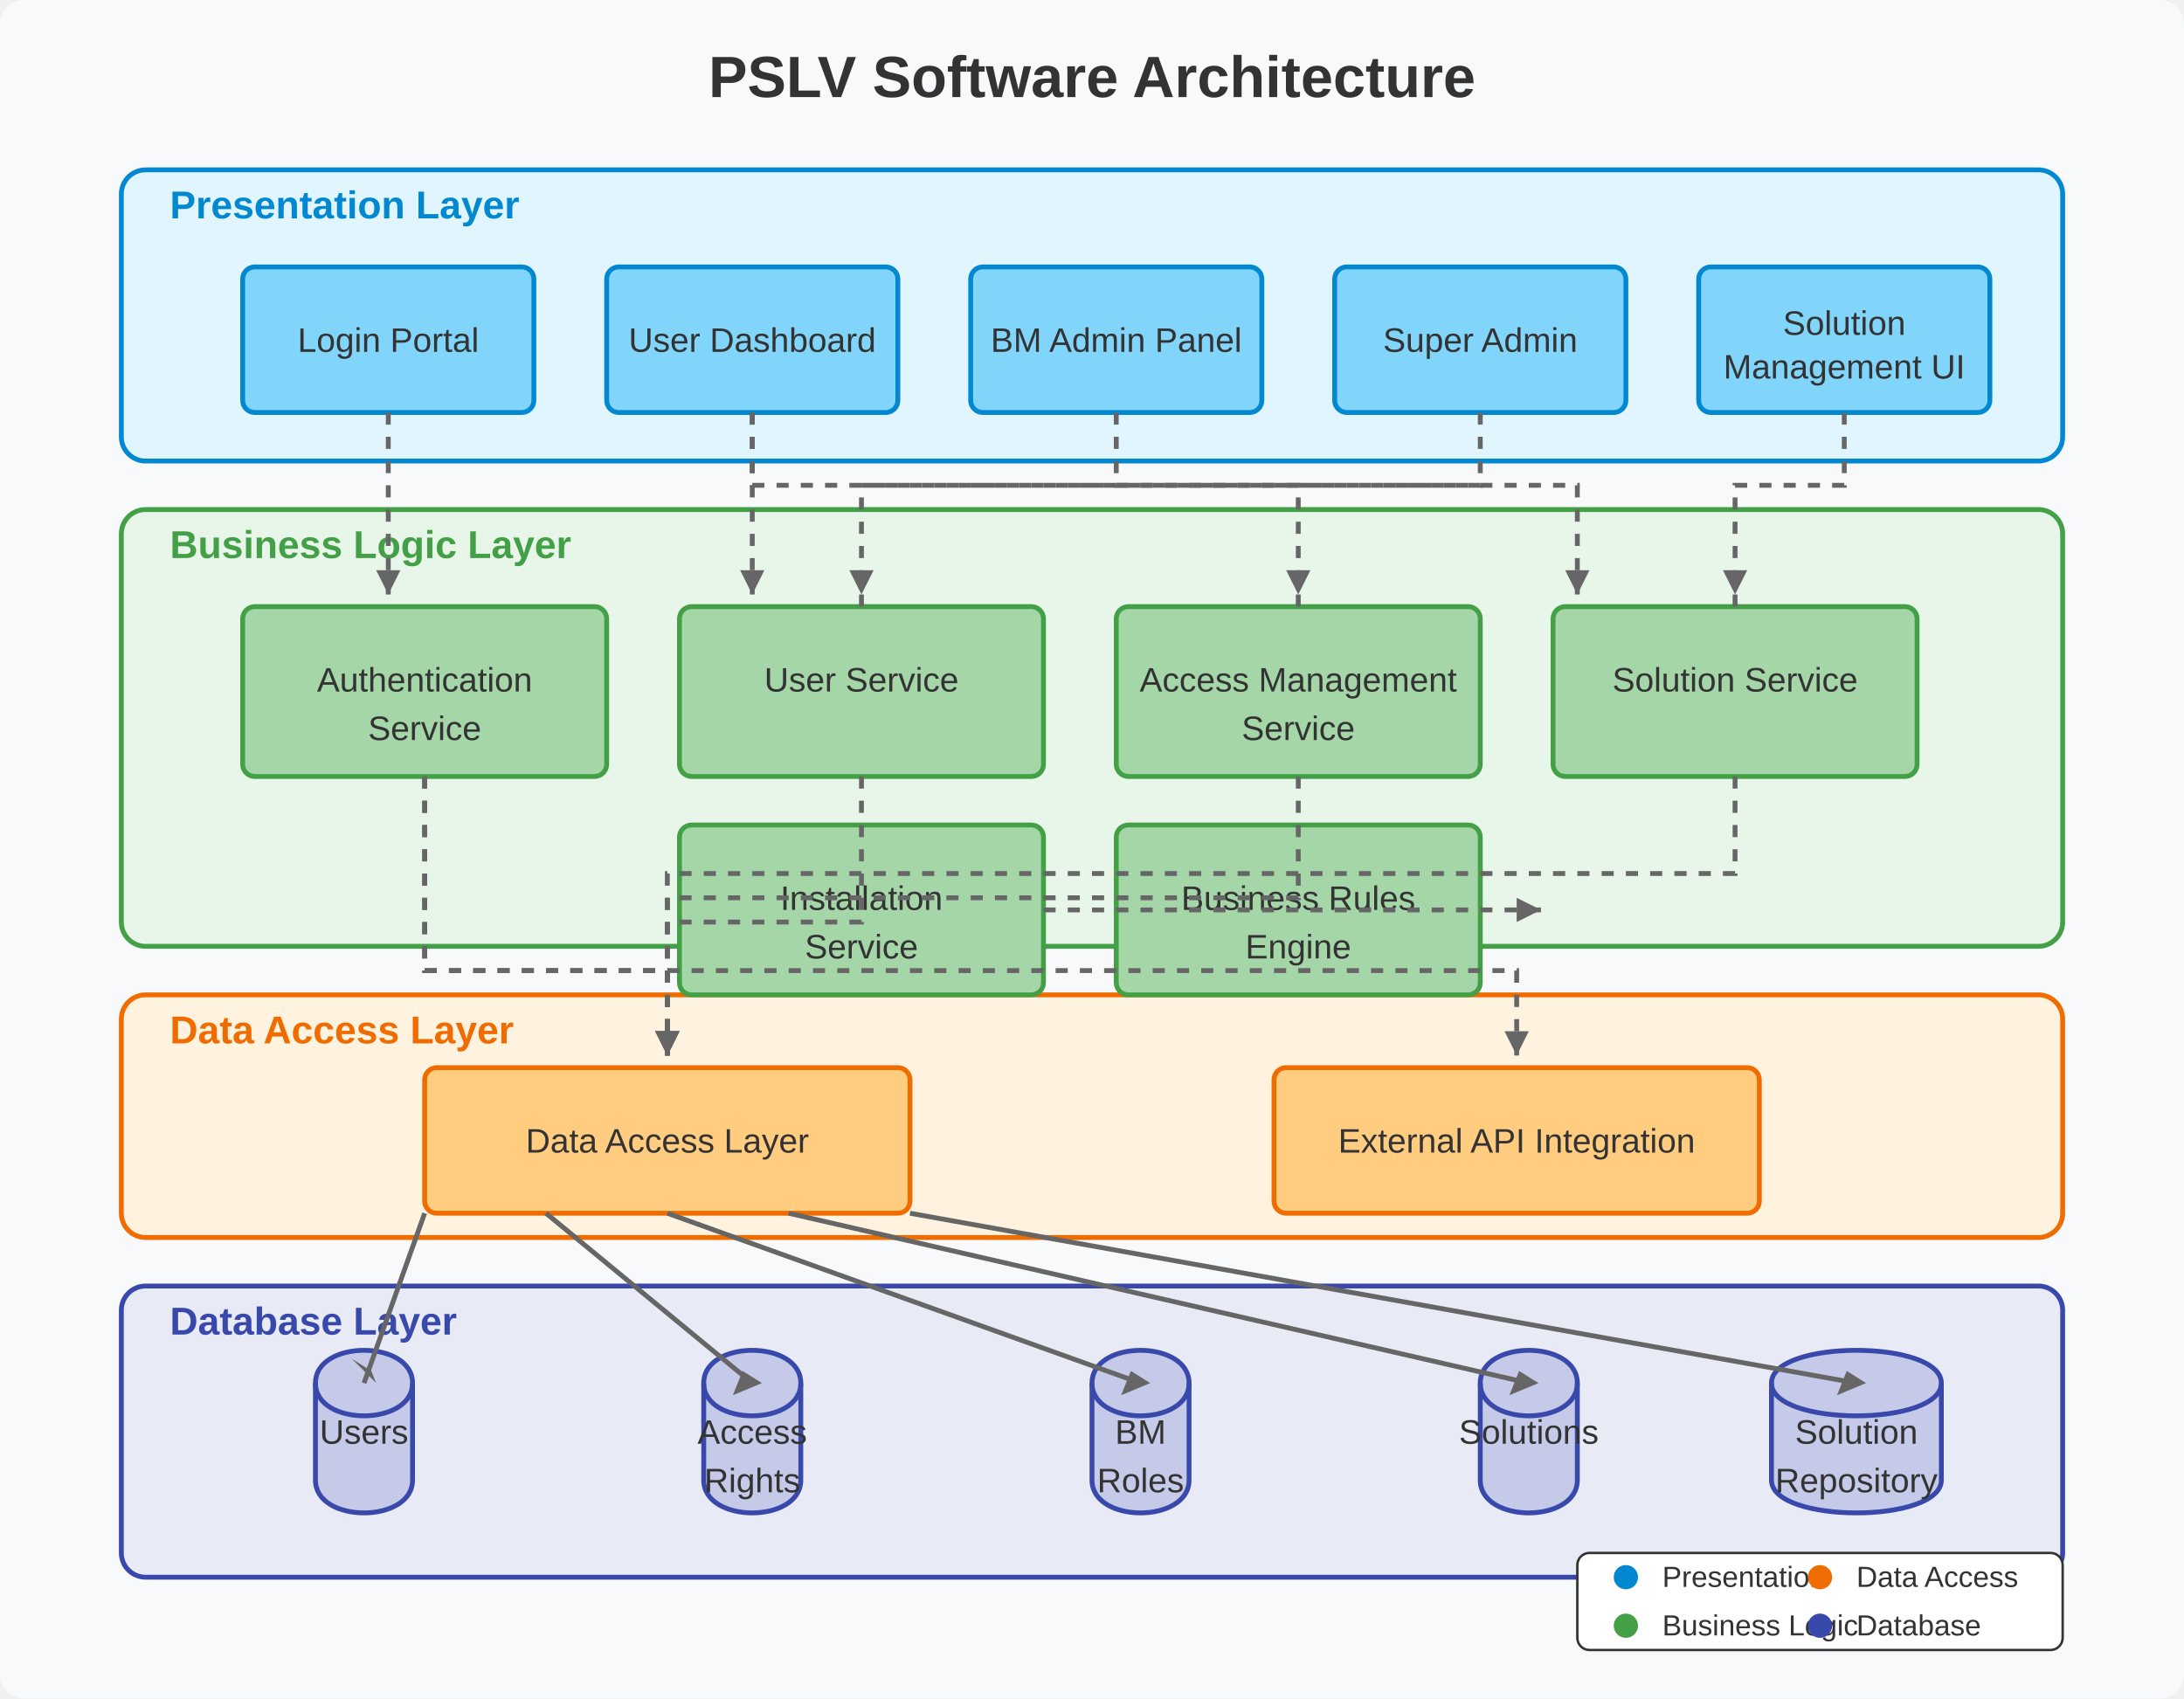
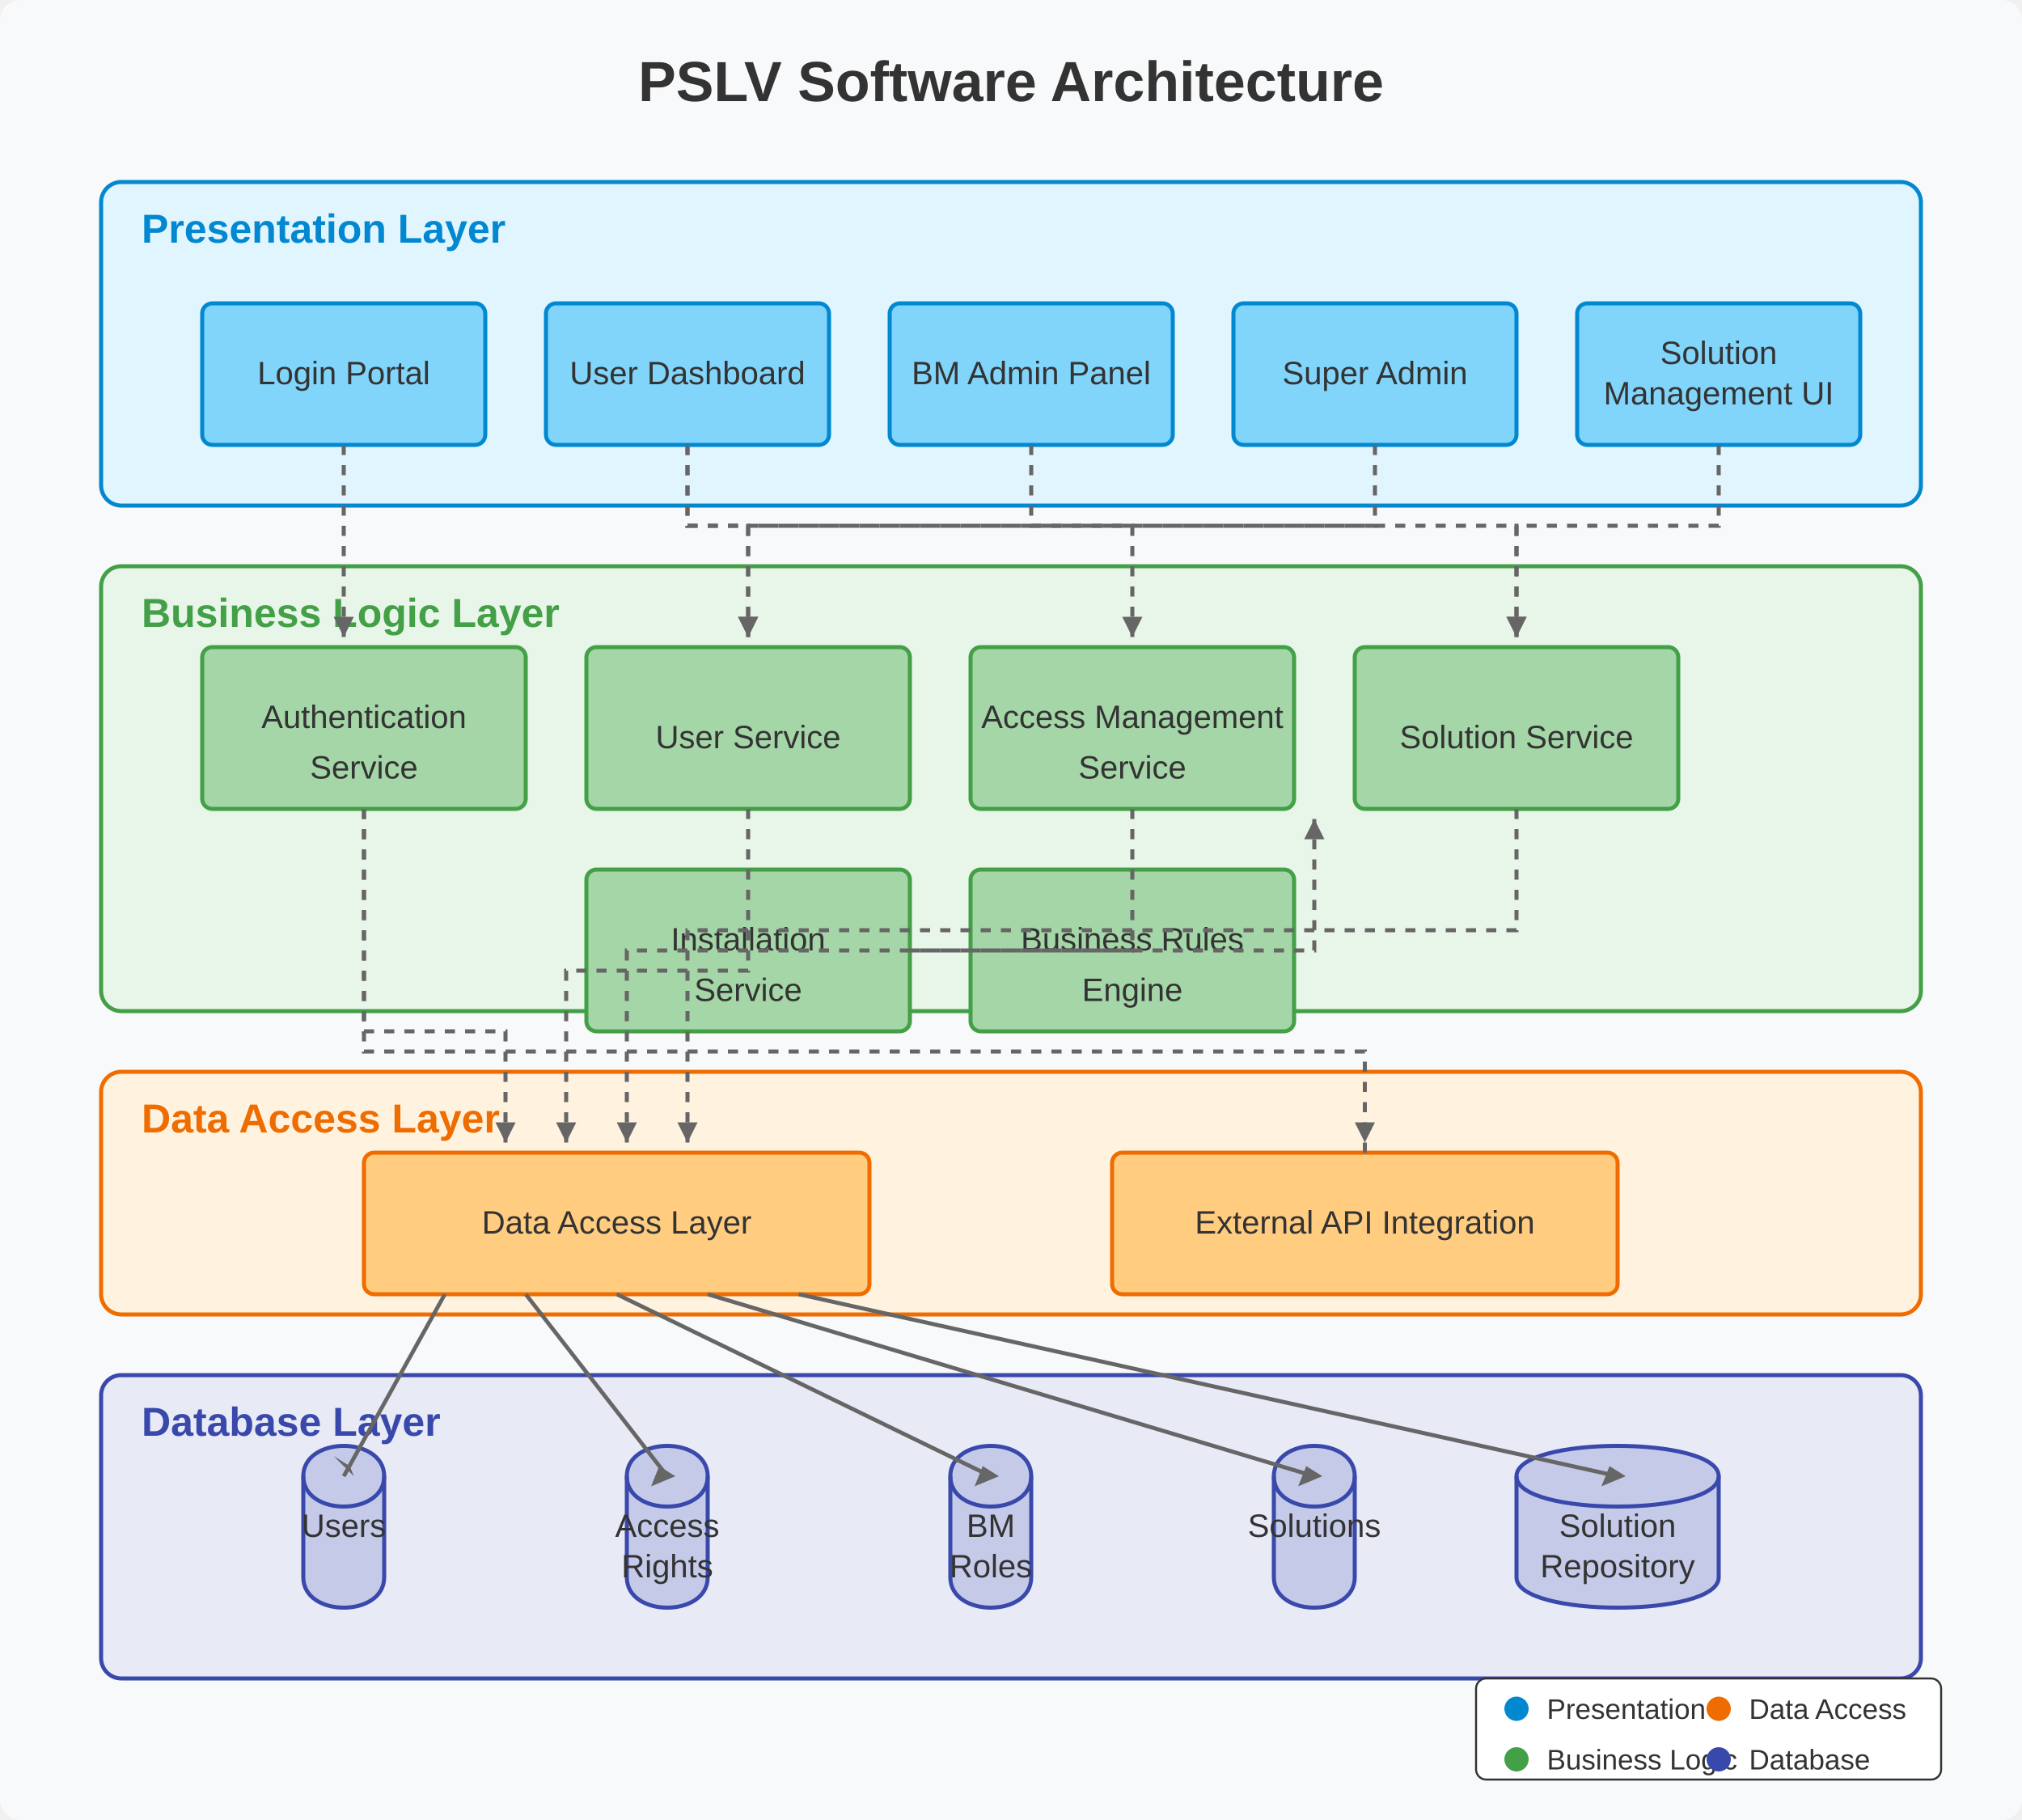
- <svg xmlns="http://www.w3.org/2000/svg" viewBox="0 0 900 700">
-   <rect width="900" height="700" fill="#f8f9fa" rx="10" ry="10" />
-   <text x="450" y="40" font-family="Arial, sans-serif" font-size="24" font-weight="bold" text-anchor="middle" fill="#333">PSLV Software Architecture</text>
-   <rect x="50" y="70" width="800" height="120" fill="#e1f5fe" rx="10" ry="10" stroke="#0288d1" stroke-width="2" />
-   <rect x="50" y="210" width="800" height="180" fill="#e8f5e9" rx="10" ry="10" stroke="#43a047" stroke-width="2" />
-   <rect x="50" y="410" width="800" height="100" fill="#fff3e0" rx="10" ry="10" stroke="#ef6c00" stroke-width="2" />
-   <rect x="50" y="530" width="800" height="120" fill="#e8eaf6" rx="10" ry="10" stroke="#3949ab" stroke-width="2" />
-   <text x="70" y="90" font-family="Arial, sans-serif" font-size="16" font-weight="bold" fill="#0288d1">Presentation Layer</text>
-   <text x="70" y="230" font-family="Arial, sans-serif" font-size="16" font-weight="bold" fill="#43a047">Business Logic Layer</text>
-   <text x="70" y="430" font-family="Arial, sans-serif" font-size="16" font-weight="bold" fill="#ef6c00">Data Access Layer</text>
-   <text x="70" y="550" font-family="Arial, sans-serif" font-size="16" font-weight="bold" fill="#3949ab">Database Layer</text>
-   <rect x="100" y="110" width="120" height="60" rx="5" ry="5" fill="#81d4fa" stroke="#0288d1" stroke-width="2" />
-   <text x="160" y="145" font-family="Arial, sans-serif" font-size="14" text-anchor="middle" fill="#333">Login Portal</text>
-   <rect x="250" y="110" width="120" height="60" rx="5" ry="5" fill="#81d4fa" stroke="#0288d1" stroke-width="2" />
-   <text x="310" y="145" font-family="Arial, sans-serif" font-size="14" text-anchor="middle" fill="#333">User Dashboard</text>
-   <rect x="400" y="110" width="120" height="60" rx="5" ry="5" fill="#81d4fa" stroke="#0288d1" stroke-width="2" />
-   <text x="460" y="145" font-family="Arial, sans-serif" font-size="14" text-anchor="middle" fill="#333">BM Admin Panel</text>
-   <rect x="550" y="110" width="120" height="60" rx="5" ry="5" fill="#81d4fa" stroke="#0288d1" stroke-width="2" />
-   <text x="610" y="145" font-family="Arial, sans-serif" font-size="14" text-anchor="middle" fill="#333">Super Admin</text>
-   <rect x="700" y="110" width="120" height="60" rx="5" ry="5" fill="#81d4fa" stroke="#0288d1" stroke-width="2" />
-   <text x="760" y="138" font-family="Arial, sans-serif" font-size="14" text-anchor="middle" fill="#333">Solution</text>
-   <text x="760" y="156" font-family="Arial, sans-serif" font-size="14" text-anchor="middle" fill="#333">Management UI</text>
-   <rect x="100" y="250" width="150" height="70" rx="5" ry="5" fill="#a5d6a7" stroke="#43a047" stroke-width="2" />
-   <text x="175" y="285" font-family="Arial, sans-serif" font-size="14" text-anchor="middle" fill="#333">Authentication</text>
-   <text x="175" y="305" font-family="Arial, sans-serif" font-size="14" text-anchor="middle" fill="#333">Service</text>
-   <rect x="280" y="250" width="150" height="70" rx="5" ry="5" fill="#a5d6a7" stroke="#43a047" stroke-width="2" />
-   <text x="355" y="285" font-family="Arial, sans-serif" font-size="14" text-anchor="middle" fill="#333">User Service</text>
-   <rect x="460" y="250" width="150" height="70" rx="5" ry="5" fill="#a5d6a7" stroke="#43a047" stroke-width="2" />
-   <text x="535" y="285" font-family="Arial, sans-serif" font-size="14" text-anchor="middle" fill="#333">Access Management</text>
-   <text x="535" y="305" font-family="Arial, sans-serif" font-size="14" text-anchor="middle" fill="#333">Service</text>
-   <rect x="640" y="250" width="150" height="70" rx="5" ry="5" fill="#a5d6a7" stroke="#43a047" stroke-width="2" />
-   <text x="715" y="285" font-family="Arial, sans-serif" font-size="14" text-anchor="middle" fill="#333">Solution Service</text>
-   <rect x="280" y="340" width="150" height="70" rx="5" ry="5" fill="#a5d6a7" stroke="#43a047" stroke-width="2" />
-   <text x="355" y="375" font-family="Arial, sans-serif" font-size="14" text-anchor="middle" fill="#333">Installation</text>
-   <text x="355" y="395" font-family="Arial, sans-serif" font-size="14" text-anchor="middle" fill="#333">Service</text>
-   <rect x="460" y="340" width="150" height="70" rx="5" ry="5" fill="#a5d6a7" stroke="#43a047" stroke-width="2" />
-   <text x="535" y="375" font-family="Arial, sans-serif" font-size="14" text-anchor="middle" fill="#333">Business Rules</text>
-   <text x="535" y="395" font-family="Arial, sans-serif" font-size="14" text-anchor="middle" fill="#333">Engine</text>
-   <rect x="175" y="440" width="200" height="60" rx="5" ry="5" fill="#ffcc80" stroke="#ef6c00" stroke-width="2" />
-   <text x="275" y="475" font-family="Arial, sans-serif" font-size="14" text-anchor="middle" fill="#333">Data Access Layer</text>
-   <rect x="525" y="440" width="200" height="60" rx="5" ry="5" fill="#ffcc80" stroke="#ef6c00" stroke-width="2" />
-   <text x="625" y="475" font-family="Arial, sans-serif" font-size="14" text-anchor="middle" fill="#333">External API Integration</text>
+ <svg xmlns="http://www.w3.org/2000/svg" viewBox="0 0 1000 900">
+   <rect width="1000" height="900" fill="#f8f9fa" rx="10" ry="10" />
+   <text x="500" y="50" font-family="Arial, sans-serif" font-size="28" font-weight="bold" text-anchor="middle" fill="#333">PSLV Software Architecture</text>
+   <rect x="50" y="90" width="900" height="160" fill="#e1f5fe" rx="10" ry="10" stroke="#0288d1" stroke-width="2" />
+   <rect x="50" y="280" width="900" height="220" fill="#e8f5e9" rx="10" ry="10" stroke="#43a047" stroke-width="2" />
+   <rect x="50" y="530" width="900" height="120" fill="#fff3e0" rx="10" ry="10" stroke="#ef6c00" stroke-width="2" />
+   <rect x="50" y="680" width="900" height="150" fill="#e8eaf6" rx="10" ry="10" stroke="#3949ab" stroke-width="2" />
+   <text x="70" y="120" font-family="Arial, sans-serif" font-size="20" font-weight="bold" fill="#0288d1">Presentation Layer</text>
+   <text x="70" y="310" font-family="Arial, sans-serif" font-size="20" font-weight="bold" fill="#43a047">Business Logic Layer</text>
+   <text x="70" y="560" font-family="Arial, sans-serif" font-size="20" font-weight="bold" fill="#ef6c00">Data Access Layer</text>
+   <text x="70" y="710" font-family="Arial, sans-serif" font-size="20" font-weight="bold" fill="#3949ab">Database Layer</text>
+   <rect x="100" y="150" width="140" height="70" rx="5" ry="5" fill="#81d4fa" stroke="#0288d1" stroke-width="2" />
+   <text x="170" y="190" font-family="Arial, sans-serif" font-size="16" text-anchor="middle" fill="#333">Login Portal</text>
+   <rect x="270" y="150" width="140" height="70" rx="5" ry="5" fill="#81d4fa" stroke="#0288d1" stroke-width="2" />
+   <text x="340" y="190" font-family="Arial, sans-serif" font-size="16" text-anchor="middle" fill="#333">User Dashboard</text>
+   <rect x="440" y="150" width="140" height="70" rx="5" ry="5" fill="#81d4fa" stroke="#0288d1" stroke-width="2" />
+   <text x="510" y="190" font-family="Arial, sans-serif" font-size="16" text-anchor="middle" fill="#333">BM Admin Panel</text>
+   <rect x="610" y="150" width="140" height="70" rx="5" ry="5" fill="#81d4fa" stroke="#0288d1" stroke-width="2" />
+   <text x="680" y="190" font-family="Arial, sans-serif" font-size="16" text-anchor="middle" fill="#333">Super Admin</text>
+   <rect x="780" y="150" width="140" height="70" rx="5" ry="5" fill="#81d4fa" stroke="#0288d1" stroke-width="2" />
+   <text x="850" y="180" font-family="Arial, sans-serif" font-size="16" text-anchor="middle" fill="#333">Solution</text>
+   <text x="850" y="200" font-family="Arial, sans-serif" font-size="16" text-anchor="middle" fill="#333">Management UI</text>
+   <rect x="100" y="320" width="160" height="80" rx="5" ry="5" fill="#a5d6a7" stroke="#43a047" stroke-width="2" />
+   <text x="180" y="360" font-family="Arial, sans-serif" font-size="16" text-anchor="middle" fill="#333">Authentication</text>
+   <text x="180" y="385" font-family="Arial, sans-serif" font-size="16" text-anchor="middle" fill="#333">Service</text>
+   <rect x="290" y="320" width="160" height="80" rx="5" ry="5" fill="#a5d6a7" stroke="#43a047" stroke-width="2" />
+   <text x="370" y="370" font-family="Arial, sans-serif" font-size="16" text-anchor="middle" fill="#333">User Service</text>
+   <rect x="480" y="320" width="160" height="80" rx="5" ry="5" fill="#a5d6a7" stroke="#43a047" stroke-width="2" />
+   <text x="560" y="360" font-family="Arial, sans-serif" font-size="16" text-anchor="middle" fill="#333">Access Management</text>
+   <text x="560" y="385" font-family="Arial, sans-serif" font-size="16" text-anchor="middle" fill="#333">Service</text>
+   <rect x="670" y="320" width="160" height="80" rx="5" ry="5" fill="#a5d6a7" stroke="#43a047" stroke-width="2" />
+   <text x="750" y="370" font-family="Arial, sans-serif" font-size="16" text-anchor="middle" fill="#333">Solution Service</text>
+   <rect x="290" y="430" width="160" height="80" rx="5" ry="5" fill="#a5d6a7" stroke="#43a047" stroke-width="2" />
+   <text x="370" y="470" font-family="Arial, sans-serif" font-size="16" text-anchor="middle" fill="#333">Installation</text>
+   <text x="370" y="495" font-family="Arial, sans-serif" font-size="16" text-anchor="middle" fill="#333">Service</text>
+   <rect x="480" y="430" width="160" height="80" rx="5" ry="5" fill="#a5d6a7" stroke="#43a047" stroke-width="2" />
+   <text x="560" y="470" font-family="Arial, sans-serif" font-size="16" text-anchor="middle" fill="#333">Business Rules</text>
+   <text x="560" y="495" font-family="Arial, sans-serif" font-size="16" text-anchor="middle" fill="#333">Engine</text>
+   <rect x="180" y="570" width="250" height="70" rx="5" ry="5" fill="#ffcc80" stroke="#ef6c00" stroke-width="2" />
+   <text x="305" y="610" font-family="Arial, sans-serif" font-size="16" text-anchor="middle" fill="#333">Data Access Layer</text>
+   <rect x="550" y="570" width="250" height="70" rx="5" ry="5" fill="#ffcc80" stroke="#ef6c00" stroke-width="2" />
+   <text x="675" y="610" font-family="Arial, sans-serif" font-size="16" text-anchor="middle" fill="#333">External API Integration</text>
  <g>
-     <path d="M130,570 C130,552 170,552 170,570 L170,610 C170,628 130,628 130,610 Z" fill="#c5cae9" stroke="#3949ab" stroke-width="2" />
-     <path d="M130,570 C130,588 170,588 170,570" fill="none" stroke="#3949ab" stroke-width="2" />
-     <text x="150" y="595" font-family="Arial, sans-serif" font-size="14" text-anchor="middle" fill="#333">Users</text>
+     <path d="M150,730 C150,710 190,710 190,730 L190,780 C190,800 150,800 150,780 Z" fill="#c5cae9" stroke="#3949ab" stroke-width="2" />
+     <path d="M150,730 C150,750 190,750 190,730" fill="none" stroke="#3949ab" stroke-width="2" />
+     <text x="170" y="760" font-family="Arial, sans-serif" font-size="16" text-anchor="middle" fill="#333">Users</text>
  </g>
  <g>
-     <path d="M290,570 C290,552 330,552 330,570 L330,610 C330,628 290,628 290,610 Z" fill="#c5cae9" stroke="#3949ab" stroke-width="2" />
-     <path d="M290,570 C290,588 330,588 330,570" fill="none" stroke="#3949ab" stroke-width="2" />
-     <text x="310" y="595" font-family="Arial, sans-serif" font-size="14" text-anchor="middle" fill="#333">Access</text>
-     <text x="310" y="615" font-family="Arial, sans-serif" font-size="14" text-anchor="middle" fill="#333">Rights</text>
+     <path d="M310,730 C310,710 350,710 350,730 L350,780 C350,800 310,800 310,780 Z" fill="#c5cae9" stroke="#3949ab" stroke-width="2" />
+     <path d="M310,730 C310,750 350,750 350,730" fill="none" stroke="#3949ab" stroke-width="2" />
+     <text x="330" y="760" font-family="Arial, sans-serif" font-size="16" text-anchor="middle" fill="#333">Access</text>
+     <text x="330" y="780" font-family="Arial, sans-serif" font-size="16" text-anchor="middle" fill="#333">Rights</text>
  </g>
  <g>
-     <path d="M450,570 C450,552 490,552 490,570 L490,610 C490,628 450,628 450,610 Z" fill="#c5cae9" stroke="#3949ab" stroke-width="2" />
-     <path d="M450,570 C450,588 490,588 490,570" fill="none" stroke="#3949ab" stroke-width="2" />
-     <text x="470" y="595" font-family="Arial, sans-serif" font-size="14" text-anchor="middle" fill="#333">BM</text>
-     <text x="470" y="615" font-family="Arial, sans-serif" font-size="14" text-anchor="middle" fill="#333">Roles</text>
+     <path d="M470,730 C470,710 510,710 510,730 L510,780 C510,800 470,800 470,780 Z" fill="#c5cae9" stroke="#3949ab" stroke-width="2" />
+     <path d="M470,730 C470,750 510,750 510,730" fill="none" stroke="#3949ab" stroke-width="2" />
+     <text x="490" y="760" font-family="Arial, sans-serif" font-size="16" text-anchor="middle" fill="#333">BM</text>
+     <text x="490" y="780" font-family="Arial, sans-serif" font-size="16" text-anchor="middle" fill="#333">Roles</text>
  </g>
  <g>
-     <path d="M610,570 C610,552 650,552 650,570 L650,610 C650,628 610,628 610,610 Z" fill="#c5cae9" stroke="#3949ab" stroke-width="2" />
-     <path d="M610,570 C610,588 650,588 650,570" fill="none" stroke="#3949ab" stroke-width="2" />
-     <text x="630" y="595" font-family="Arial, sans-serif" font-size="14" text-anchor="middle" fill="#333">Solutions</text>
+     <path d="M630,730 C630,710 670,710 670,730 L670,780 C670,800 630,800 630,780 Z" fill="#c5cae9" stroke="#3949ab" stroke-width="2" />
+     <path d="M630,730 C630,750 670,750 670,730" fill="none" stroke="#3949ab" stroke-width="2" />
+     <text x="650" y="760" font-family="Arial, sans-serif" font-size="16" text-anchor="middle" fill="#333">Solutions</text>
  </g>
  <g>
-     <path d="M730,570 C730,552 800,552 800,570 L800,610 C800,628 730,628 730,610 Z" fill="#c5cae9" stroke="#3949ab" stroke-width="2" />
-     <path d="M730,570 C730,588 800,588 800,570" fill="none" stroke="#3949ab" stroke-width="2" />
-     <text x="765" y="595" font-family="Arial, sans-serif" font-size="14" text-anchor="middle" fill="#333">Solution</text>
-     <text x="765" y="615" font-family="Arial, sans-serif" font-size="14" text-anchor="middle" fill="#333">Repository</text>
+     <path d="M750,730 C750,710 850,710 850,730 L850,780 C850,800 750,800 750,780 Z" fill="#c5cae9" stroke="#3949ab" stroke-width="2" />
+     <path d="M750,730 C750,750 850,750 850,730" fill="none" stroke="#3949ab" stroke-width="2" />
+     <text x="800" y="760" font-family="Arial, sans-serif" font-size="16" text-anchor="middle" fill="#333">Solution</text>
+     <text x="800" y="780" font-family="Arial, sans-serif" font-size="16" text-anchor="middle" fill="#333">Repository</text>
  </g>
-   <path d="M160,170 L160,250" fill="none" stroke="#666" stroke-width="2" stroke-dasharray="5,5" />
-   <polygon points="160,245 155,235 165,235" fill="#666" />
-   <path d="M310,170 L310,200 L650,200 L650,250" fill="none" stroke="#666" stroke-width="2" stroke-dasharray="5,5" />
-   <polygon points="650,245 645,235 655,235" fill="#666" />
-   <path d="M310,170 L310,250" fill="none" stroke="#666" stroke-width="2" stroke-dasharray="5,5" />
-   <polygon points="310,245 305,235 315,235" fill="#666" />
-   <path d="M460,170 L460,200 L535,200 L535,250" fill="none" stroke="#666" stroke-width="2" stroke-dasharray="5,5" />
-   <polygon points="535,245 530,235 540,235" fill="#666" />
-   <path d="M610,170 L610,200 L355,200 L355,250" fill="none" stroke="#666" stroke-width="2" stroke-dasharray="5,5" />
-   <polygon points="355,245 350,235 360,235" fill="#666" />
-   <path d="M760,170 L760,200 L715,200 L715,250" fill="none" stroke="#666" stroke-width="2" stroke-dasharray="5,5" />
-   <polygon points="715,245 710,235 720,235" fill="#666" />
-   <path d="M175,320 L175,400 L275,400 L275,440" fill="none" stroke="#666" stroke-width="2" stroke-dasharray="5,5" />
-   <polygon points="275,435 270,425 280,425" fill="#666" />
-   <path d="M175,320 L175,400 L625,400 L625,440" fill="none" stroke="#666" stroke-width="2" stroke-dasharray="5,5" />
-   <polygon points="625,435 620,425 630,425" fill="#666" />
-   <path d="M355,320 L355,380 L275,380 L275,440" fill="none" stroke="#666" stroke-width="2" stroke-dasharray="5,5" />
-   <polygon points="275,435 270,425 280,425" fill="#666" />
-   <path d="M535,320 L535,370 L275,370 L275,440" fill="none" stroke="#666" stroke-width="2" stroke-dasharray="5,5" />
-   <polygon points="275,435 270,425 280,425" fill="#666" />
-   <path d="M715,320 L715,360 L275,360 L275,440" fill="none" stroke="#666" stroke-width="2" stroke-dasharray="5,5" />
-   <polygon points="275,435 270,425 280,425" fill="#666" />
-   <path d="M430,375 L640,375" fill="none" stroke="#666" stroke-width="2" stroke-dasharray="5,5" />
-   <polygon points="635,375 625,370 625,380" fill="#666" />
-   <path d="M175,500 L150,570" fill="none" stroke="#666" stroke-width="2" />
-   <polygon points="153,565 145,560 155,570" fill="#666" />
-   <path d="M225,500 L310,570" fill="none" stroke="#666" stroke-width="2" />
-   <polygon points="306,565 302,575 314,570" fill="#666" />
-   <path d="M275,500 L470,570" fill="none" stroke="#666" stroke-width="2" />
-   <polygon points="466,565 462,575 474,570" fill="#666" />
-   <path d="M325,500 L630,570" fill="none" stroke="#666" stroke-width="2" />
-   <polygon points="626,565 622,575 634,570" fill="#666" />
-   <path d="M375,500 L765,570" fill="none" stroke="#666" stroke-width="2" />
-   <polygon points="761,565 757,575 769,570" fill="#666" />
-   <rect x="650" y="640" width="200" height="40" fill="white" stroke="#333" stroke-width="1" rx="5" ry="5" />
-   <circle cx="670" cy="650" r="5" fill="#0288d1" />
-   <text x="685" y="654" font-family="Arial, sans-serif" font-size="12" fill="#333">Presentation</text>
-   <circle cx="670" cy="670" r="5" fill="#43a047" />
-   <text x="685" y="674" font-family="Arial, sans-serif" font-size="12" fill="#333">Business Logic</text>
-   <circle cx="750" cy="650" r="5" fill="#ef6c00" />
-   <text x="765" y="654" font-family="Arial, sans-serif" font-size="12" fill="#333">Data Access</text>
-   <circle cx="750" cy="670" r="5" fill="#3949ab" />
-   <text x="765" y="674" font-family="Arial, sans-serif" font-size="12" fill="#333">Database</text>
+   <path d="M170,220 L170,320" fill="none" stroke="#666" stroke-width="2" stroke-dasharray="5,5" />
+   <polygon points="170,315 165,305 175,305" fill="#666" />
+   <path d="M340,220 L340,260 L370,260 L370,320" fill="none" stroke="#666" stroke-width="2" stroke-dasharray="5,5" />
+   <polygon points="370,315 365,305 375,305" fill="#666" />
+   <path d="M340,220 L340,260 L750,260 L750,320" fill="none" stroke="#666" stroke-width="2" stroke-dasharray="5,5" />
+   <polygon points="750,315 745,305 755,305" fill="#666" />
+   <path d="M510,220 L510,260 L560,260 L560,320" fill="none" stroke="#666" stroke-width="2" stroke-dasharray="5,5" />
+   <polygon points="560,315 555,305 565,305" fill="#666" />
+   <path d="M680,220 L680,260 L370,260 L370,320" fill="none" stroke="#666" stroke-width="2" stroke-dasharray="5,5" />
+   <polygon points="370,315 365,305 375,305" fill="#666" />
+   <path d="M850,220 L850,260 L750,260 L750,320" fill="none" stroke="#666" stroke-width="2" stroke-dasharray="5,5" />
+   <polygon points="750,315 745,305 755,305" fill="#666" />
+   <path d="M180,400 L180,510 L250,510 L250,570" fill="none" stroke="#666" stroke-width="2" stroke-dasharray="5,5" />
+   <polygon points="250,565 245,555 255,555" fill="#666" />
+   <path d="M180,400 L180,520 L675,520 L675,570" fill="none" stroke="#666" stroke-width="2" stroke-dasharray="5,5" />
+   <polygon points="675,565 670,555 680,555" fill="#666" />
+   <path d="M370,400 L370,480 L280,480 L280,570" fill="none" stroke="#666" stroke-width="2" stroke-dasharray="5,5" />
+   <polygon points="280,565 275,555 285,555" fill="#666" />
+   <path d="M560,400 L560,470 L310,470 L310,570" fill="none" stroke="#666" stroke-width="2" stroke-dasharray="5,5" />
+   <polygon points="310,565 305,555 315,555" fill="#666" />
+   <path d="M750,400 L750,460 L340,460 L340,570" fill="none" stroke="#666" stroke-width="2" stroke-dasharray="5,5" />
+   <polygon points="340,565 335,555 345,555" fill="#666" />
+   <path d="M450,470 L650,470 L650,400" fill="none" stroke="#666" stroke-width="2" stroke-dasharray="5,5" />
+   <polygon points="650,405 645,415 655,415" fill="#666" />
+   <path d="M220,640 L170,730" fill="none" stroke="#666" stroke-width="2" />
+   <polygon points="173,725 165,720 175,730" fill="#666" />
+   <path d="M260,640 L330,730" fill="none" stroke="#666" stroke-width="2" />
+   <polygon points="326,725 322,735 334,730" fill="#666" />
+   <path d="M305,640 L490,730" fill="none" stroke="#666" stroke-width="2" />
+   <polygon points="486,725 482,735 494,730" fill="#666" />
+   <path d="M350,640 L650,730" fill="none" stroke="#666" stroke-width="2" />
+   <polygon points="646,725 642,735 654,730" fill="#666" />
+   <path d="M395,640 L800,730" fill="none" stroke="#666" stroke-width="2" />
+   <polygon points="796,725 792,735 804,730" fill="#666" />
+   <rect x="730" y="830" width="230" height="50" fill="white" stroke="#333" stroke-width="1" rx="5" ry="5" />
+   <circle cx="750" cy="845" r="6" fill="#0288d1" />
+   <text x="765" y="850" font-family="Arial, sans-serif" font-size="14" fill="#333">Presentation</text>
+   <circle cx="750" cy="870" r="6" fill="#43a047" />
+   <text x="765" y="875" font-family="Arial, sans-serif" font-size="14" fill="#333">Business Logic</text>
+   <circle cx="850" cy="845" r="6" fill="#ef6c00" />
+   <text x="865" y="850" font-family="Arial, sans-serif" font-size="14" fill="#333">Data Access</text>
+   <circle cx="850" cy="870" r="6" fill="#3949ab" />
+   <text x="865" y="875" font-family="Arial, sans-serif" font-size="14" fill="#333">Database</text>
</svg>
